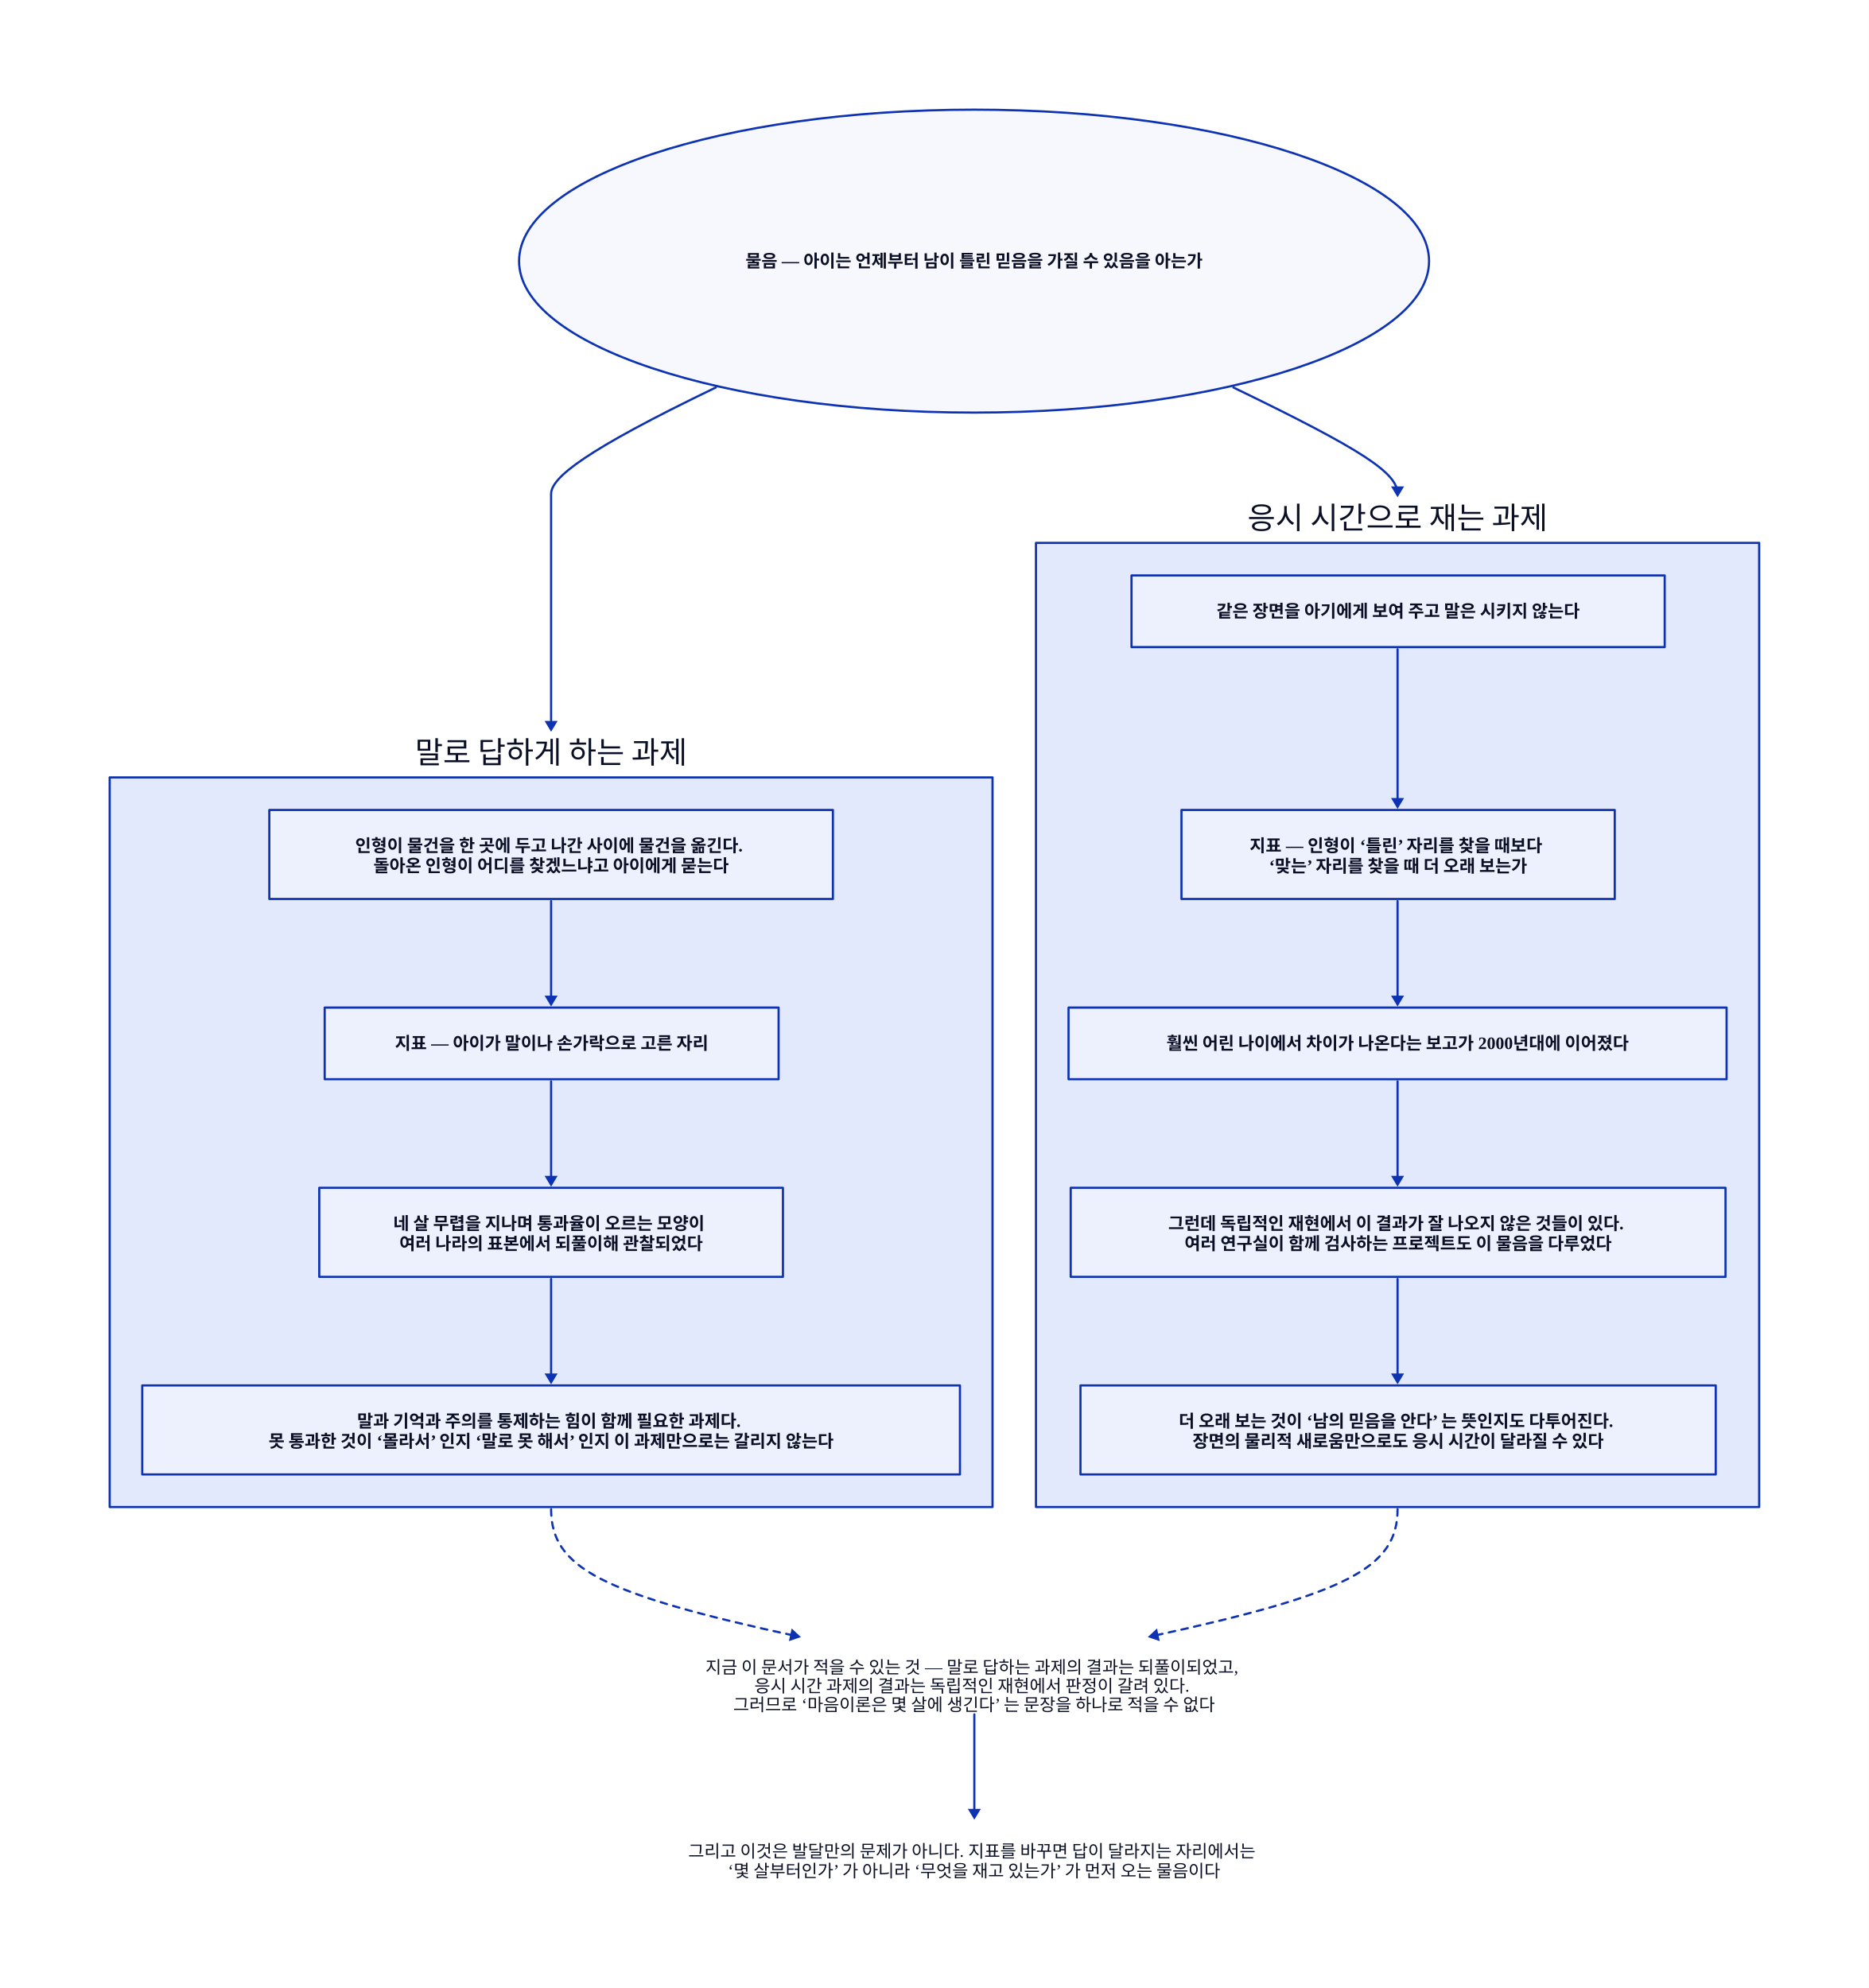
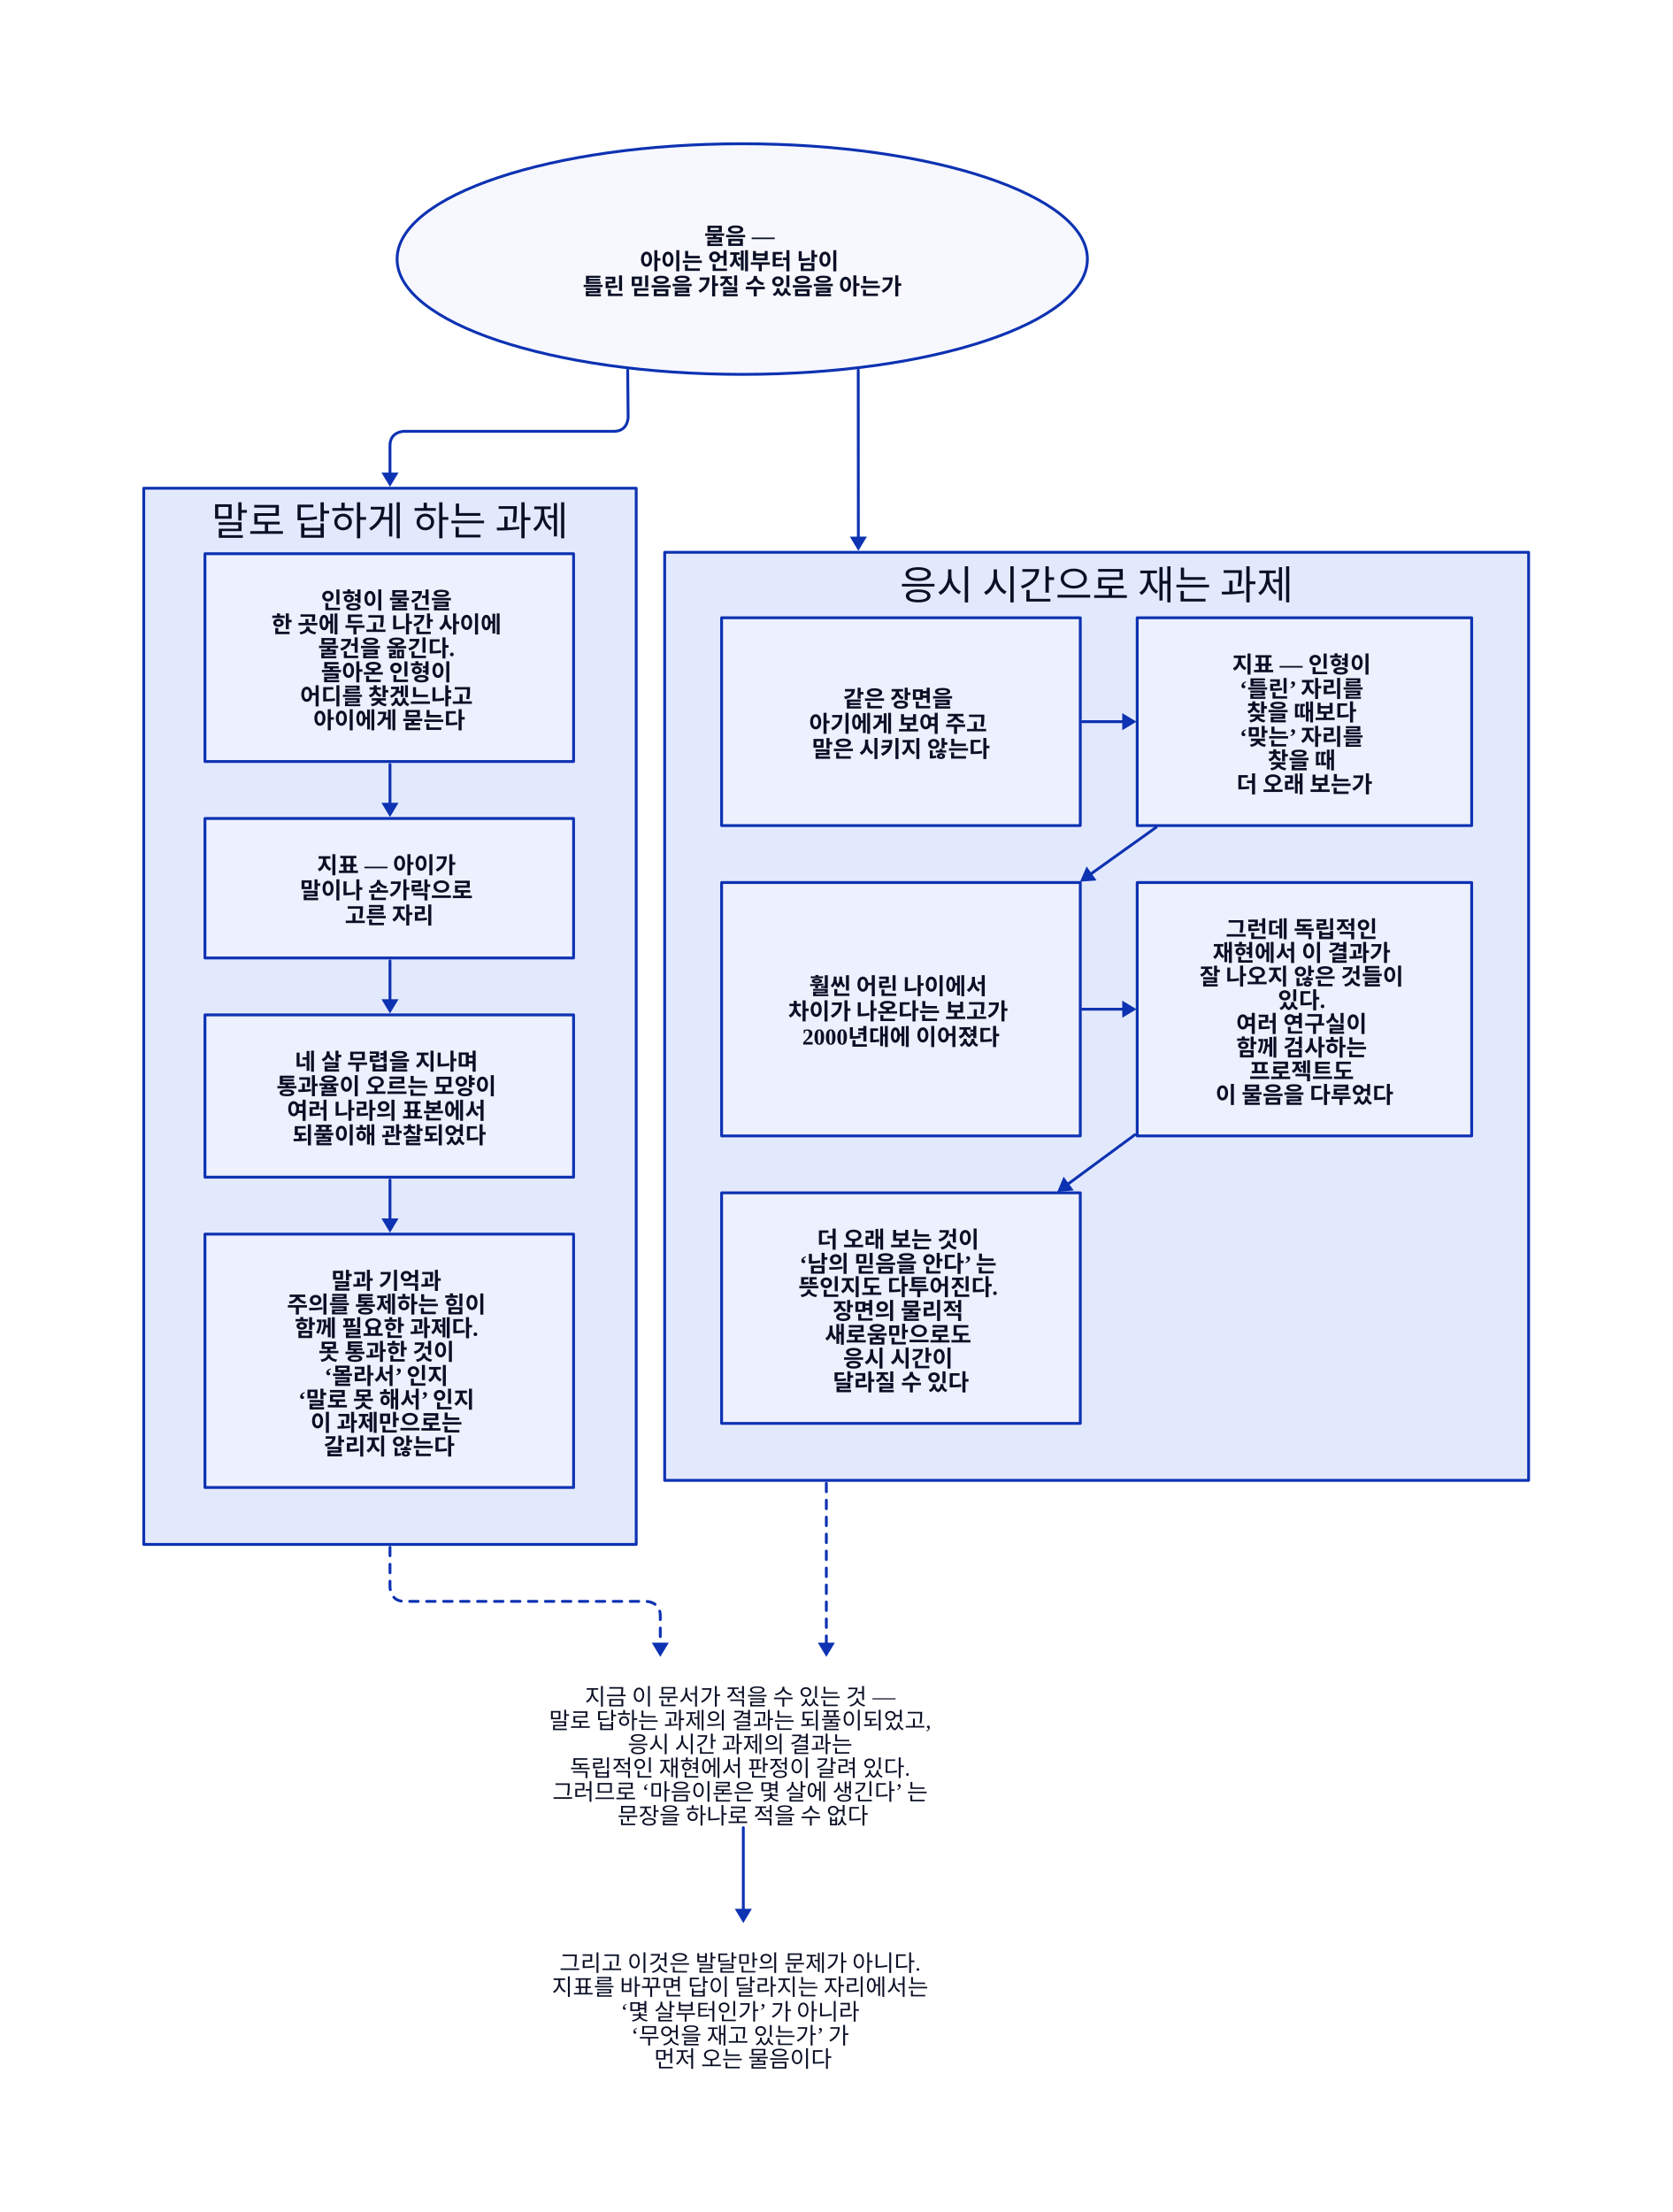
- <svg xmlns="http://www.w3.org/2000/svg" width="1721" height="1831" class="d2-2549816689 d2-svg" viewBox="-91 -101 1721 1831">
-   <rect width="1721" height="1831" x="-91" y="-101" rx="0" style="fill:#fff" />
-   <style>.d2-2549816689 .text-bold{font-weight:700}.connection,.shape{stroke-linejoin:round}.shape{shape-rendering:geometricPrecision}.connection{stroke-linecap:round}.d2-2549816689 .fill-N1{fill:#0a0f25}.d2-2549816689 .fill-B4{fill:#e3e9fd}.d2-2549816689 .fill-B5{fill:#edf0fd}.d2-2549816689 .stroke-B1,.d2-2549816689 .stroke-B2{stroke:#0d32b2}.s0{text-anchor:middle;font-size:16px}.s1{stroke-width:2}.s2{text-anchor:middle;font-size:28px}.s3{fill:#0d32b2}.s4{stroke-width:2;stroke-dasharray:6,5.919}</style>
+ <svg xmlns="http://www.w3.org/2000/svg" width="1175" height="1554" class="d2-4147752444 d2-svg" viewBox="-89 -89 1175 1554">
+   <rect width="1175" height="1554" x="-89" y="-89" rx="0" style="fill:#fff" />
+   <style>.d2-4147752444 .text-bold{font-weight:700}.connection,.shape{stroke-linejoin:round}.shape{shape-rendering:geometricPrecision}.connection{stroke-linecap:round}.d2-4147752444 .fill-N1{fill:#0a0f25}.d2-4147752444 .fill-B4{fill:#e3e9fd}.d2-4147752444 .fill-B5{fill:#edf0fd}.d2-4147752444 .stroke-B1,.d2-4147752444 .stroke-B2{stroke:#0d32b2}.s0{text-anchor:middle;font-size:16px}.s1{stroke-width:2}.s2{text-anchor:middle;font-size:28px}.s3{fill:#0d32b2}.s4{stroke-width:2;stroke-dasharray:6,5.919}</style>
  <g>
    <g class="shape">
-       <ellipse cx="806" cy="139.5" class="shape stroke-B1" rx="419" ry="139.5" style="fill:#f7f8fe;stroke-width:2" />
+       <ellipse cx="432.5" cy="93" class="shape stroke-B1" rx="242.5" ry="81" style="fill:#f7f8fe;stroke-width:2" />
    </g>
-     <text x="806" y="145" class="text-bold fill-N1 s0">물음 — 아이는 언제부터 남이 틀린 믿음을 가질 수 있음을 아는가</text>
-   </g>
-   <g>
-     <g class="shape">
-       <path d="M10 615h813v672H10z" class="stroke-B1 fill-B4 s1" />
-     </g>
-     <text x="416.5" y="602" class="fill-N1 s2">말로 답하게 하는 과제</text>
-   </g>
-   <g>
-     <g class="shape">
-       <path d="M863 399h666v888H863z" class="stroke-B1 fill-B4 s1" />
-     </g>
-     <text x="1196" y="386" class="fill-N1 s2">응시 시간으로 재는 과제</text>
-   </g>
-   <text x="806" y="1423" class="fill-N1 s0">
-     <tspan x="806" dy="0"> </tspan>
-     <tspan x="806" dy="17.25">지금 이 문서가 적을 수 있는 것 — 말로 답하는 과제의 결과는 되풀이되었고,</tspan>
-     <tspan x="806" dy="17.25">응시 시간 과제의 결과는 독립적인 재현에서 판정이 갈려 있다.</tspan>
-     <tspan x="806" dy="17.25">그러므로 ‘마음이론은 몇 살에 생긴다’ 는 문장을 하나로 적을 수 없다</tspan>
-   </text>
-   <text x="806" y="1592" class="fill-N1 s0">
-     <tspan x="806" dy="0"> </tspan>
-     <tspan x="806" dy="17.667">그리고 이것은 발달만의 문제가 아니다. 지표를 바꾸면 답이 달라지는 자리에서는</tspan>
-     <tspan x="806" dy="17.667">‘몇 살부터인가’ 가 아니라 ‘무엇을 재고 있는가’ 가 먼저 오는 물음이다</tspan>
-   </text>
-   <g>
-     <g class="shape">
-       <path d="M157 645h519v82H157z" class="stroke-B1 fill-B5 s1" />
-     </g>
-     <text x="416.5" y="683.5" class="text-bold fill-N1 s0">
-       <tspan x="416.5" dy="0">인형이 물건을 한 곳에 두고 나간 사이에 물건을 옮긴다.</tspan>
-       <tspan x="416.5" dy="18.5">돌아온 인형이 어디를 찾겠느냐고 아이에게 묻는다</tspan>
+     <text x="432.5" y="82.5" class="text-bold fill-N1 s0">
+       <tspan x="432.5" dy="0">물음 —</tspan>
+       <tspan x="432.5" dy="17.667">아이는 언제부터 남이</tspan>
+       <tspan x="432.5" dy="17.667">틀린 믿음을 가질 수 있음을 아는가</tspan>
    </text>
  </g>
  <g>
    <g class="shape">
-       <path d="M208 827h418v66H208z" class="stroke-B1 fill-B5 s1" />
+       <path d="M12 254h346v742H12z" class="stroke-B1 fill-B4 s1" />
    </g>
-     <text x="417" y="865.5" class="text-bold fill-N1 s0">지표 — 아이가 말이나 손가락으로 고른 자리</text>
+     <text x="185" y="287" class="fill-N1 s2">말로 답하게 하는 과제</text>
  </g>
  <g>
    <g class="shape">
-       <path d="M203 993h427v82H203z" class="stroke-B1 fill-B5 s1" />
+       <path d="M378 299h607v652H378z" class="stroke-B1 fill-B4 s1" />
    </g>
-     <text x="416.5" y="1031.5" class="text-bold fill-N1 s0">
-       <tspan x="416.5" dy="0">네 살 무렵을 지나며 통과율이 오르는 모양이</tspan>
-       <tspan x="416.5" dy="18.5">여러 나라의 표본에서 되풀이해 관찰되었다</tspan>
+     <text x="681.5" y="332" class="fill-N1 s2">응시 시간으로 재는 과제</text>
+   </g>
+   <text x="433" y="1092" class="fill-N1 s0">
+     <tspan x="433" dy="0"> </tspan>
+     <tspan x="433" dy="16.714">지금 이 문서가 적을 수 있는 것 —</tspan>
+     <tspan x="433" dy="16.714">말로 답하는 과제의 결과는 되풀이되었고,</tspan>
+     <tspan x="433" dy="16.714">응시 시간 과제의 결과는</tspan>
+     <tspan x="433" dy="16.714">독립적인 재현에서 판정이 갈려 있다.</tspan>
+     <tspan x="433" dy="16.714">그러므로 ‘마음이론은 몇 살에 생긴다’ 는</tspan>
+     <tspan x="433" dy="16.714">문장을 하나로 적을 수 없다</tspan>
+   </text>
+   <text x="433" y="1279" class="fill-N1 s0">
+     <tspan x="433" dy="0"> </tspan>
+     <tspan x="433" dy="16.833">그리고 이것은 발달만의 문제가 아니다.</tspan>
+     <tspan x="433" dy="16.833">지표를 바꾸면 답이 달라지는 자리에서는</tspan>
+     <tspan x="433" dy="16.833">‘몇 살부터인가’ 가 아니라</tspan>
+     <tspan x="433" dy="16.833">‘무엇을 재고 있는가’ 가</tspan>
+     <tspan x="433" dy="16.833">먼저 오는 물음이다</tspan>
+   </text>
+   <g>
+     <g class="shape">
+       <path d="M55 300h259v146H55z" class="stroke-B1 fill-B5 s1" />
+     </g>
+     <text x="184.5" y="338.5" class="text-bold fill-N1 s0">
+       <tspan x="184.5" dy="0">인형이 물건을</tspan>
+       <tspan x="184.5" dy="16.833">한 곳에 두고 나간 사이에</tspan>
+       <tspan x="184.5" dy="16.833">물건을 옮긴다.</tspan>
+       <tspan x="184.5" dy="16.833">돌아온 인형이</tspan>
+       <tspan x="184.5" dy="16.833">어디를 찾겠느냐고</tspan>
+       <tspan x="184.5" dy="16.833">아이에게 묻는다</tspan>
    </text>
  </g>
  <g>
    <g class="shape">
-       <path d="M40 1175h753v82H40z" class="stroke-B1 fill-B5 s1" />
+       <path d="M55 486h259v98H55z" class="stroke-B1 fill-B5 s1" />
    </g>
-     <text x="416.5" y="1213.5" class="text-bold fill-N1 s0">
-       <tspan x="416.5" dy="0">말과 기억과 주의를 통제하는 힘이 함께 필요한 과제다.</tspan>
-       <tspan x="416.5" dy="18.5">못 통과한 것이 ‘몰라서’ 인지 ‘말로 못 해서’ 인지 이 과제만으로는 갈리지 않는다</tspan>
+     <text x="184.5" y="524.5" class="text-bold fill-N1 s0">
+       <tspan x="184.5" dy="0">지표 — 아이가</tspan>
+       <tspan x="184.5" dy="17.667">말이나 손가락으로</tspan>
+       <tspan x="184.5" dy="17.667">고른 자리</tspan>
    </text>
  </g>
  <g>
    <g class="shape">
-       <path d="M951 429h491v66H951z" class="stroke-B1 fill-B5 s1" />
+       <path d="M55 624h259v114H55z" class="stroke-B1 fill-B5 s1" />
    </g>
-     <text x="1196.5" y="467.5" class="text-bold fill-N1 s0">같은 장면을 아기에게 보여 주고 말은 시키지 않는다</text>
-   </g>
-   <g>
-     <g class="shape">
-       <path d="M997 645h399v82H997z" class="stroke-B1 fill-B5 s1" />
-     </g>
-     <text x="1196.5" y="683.5" class="text-bold fill-N1 s0">
-       <tspan x="1196.5" dy="0">지표 — 인형이 ‘틀린’ 자리를 찾을 때보다</tspan>
-       <tspan x="1196.5" dy="18.5">‘맞는’ 자리를 찾을 때 더 오래 보는가</tspan>
+     <text x="184.5" y="662.5" class="text-bold fill-N1 s0">
+       <tspan x="184.5" dy="0">네 살 무렵을 지나며</tspan>
+       <tspan x="184.5" dy="17.25">통과율이 오르는 모양이</tspan>
+       <tspan x="184.5" dy="17.25">여러 나라의 표본에서</tspan>
+       <tspan x="184.5" dy="17.25">되풀이해 관찰되었다</tspan>
    </text>
  </g>
  <g>
    <g class="shape">
-       <path d="M893 827h606v66H893z" class="stroke-B1 fill-B5 s1" />
+       <path d="M55 778h259v178H55z" class="stroke-B1 fill-B5 s1" />
    </g>
-     <text x="1196" y="865.5" class="text-bold fill-N1 s0">훨씬 어린 나이에서 차이가 나온다는 보고가 2000년대에 이어졌다</text>
-   </g>
-   <g>
-     <g class="shape">
-       <path d="M895 993h603v82H895z" class="stroke-B1 fill-B5 s1" />
-     </g>
-     <text x="1196.5" y="1031.5" class="text-bold fill-N1 s0">
-       <tspan x="1196.5" dy="0">그런데 독립적인 재현에서 이 결과가 잘 나오지 않은 것들이 있다.</tspan>
-       <tspan x="1196.5" dy="18.5">여러 연구실이 함께 검사하는 프로젝트도 이 물음을 다루었다</tspan>
+     <text x="184.5" y="816.5" class="text-bold fill-N1 s0">
+       <tspan x="184.5" dy="0">말과 기억과</tspan>
+       <tspan x="184.5" dy="16.625">주의를 통제하는 힘이</tspan>
+       <tspan x="184.5" dy="16.625">함께 필요한 과제다.</tspan>
+       <tspan x="184.5" dy="16.625">못 통과한 것이</tspan>
+       <tspan x="184.5" dy="16.625">‘몰라서’ 인지</tspan>
+       <tspan x="184.5" dy="16.625">‘말로 못 해서’ 인지</tspan>
+       <tspan x="184.5" dy="16.625">이 과제만으로는</tspan>
+       <tspan x="184.5" dy="16.625">갈리지 않는다</tspan>
    </text>
  </g>
  <g>
    <g class="shape">
-       <path d="M904 1175h585v82H904z" class="stroke-B1 fill-B5 s1" />
+       <path d="M418 345h252v146H418z" class="stroke-B1 fill-B5 s1" />
    </g>
-     <text x="1196.5" y="1213.5" class="text-bold fill-N1 s0">
-       <tspan x="1196.5" dy="0">더 오래 보는 것이 ‘남의 믿음을 안다’ 는 뜻인지도 다투어진다.</tspan>
-       <tspan x="1196.5" dy="18.5">장면의 물리적 새로움만으로도 응시 시간이 달라질 수 있다</tspan>
+     <text x="544" y="407.5" class="text-bold fill-N1 s0">
+       <tspan x="544" dy="0">같은 장면을</tspan>
+       <tspan x="544" dy="17.667">아기에게 보여 주고</tspan>
+       <tspan x="544" dy="17.667">말은 시키지 않는다</tspan>
    </text>
  </g>
-   <marker id="mk-d2-2549816689-3488378134" markerHeight="12" markerUnits="userSpaceOnUse" markerWidth="10" orient="auto" refX="7" refY="6" viewBox="0 0 10 12">
+   <g>
+     <g class="shape">
+       <path d="M710 345h235v146H710z" class="stroke-B1 fill-B5 s1" />
+     </g>
+     <text x="827.5" y="383.5" class="text-bold fill-N1 s0">
+       <tspan x="827.5" dy="0">지표 — 인형이</tspan>
+       <tspan x="827.5" dy="16.833">‘틀린’ 자리를</tspan>
+       <tspan x="827.5" dy="16.833">찾을 때보다</tspan>
+       <tspan x="827.5" dy="16.833">‘맞는’ 자리를</tspan>
+       <tspan x="827.5" dy="16.833">찾을 때</tspan>
+       <tspan x="827.5" dy="16.833">더 오래 보는가</tspan>
+     </text>
+   </g>
+   <g>
+     <g class="shape">
+       <path d="M418 531h252v178H418z" class="stroke-B1 fill-B5 s1" />
+     </g>
+     <text x="544" y="609.5" class="text-bold fill-N1 s0">
+       <tspan x="544" dy="0">훨씬 어린 나이에서</tspan>
+       <tspan x="544" dy="17.667">차이가 나온다는 보고가</tspan>
+       <tspan x="544" dy="17.667">2000년대에 이어졌다</tspan>
+     </text>
+   </g>
+   <g>
+     <g class="shape">
+       <path d="M710 531h235v178H710z" class="stroke-B1 fill-B5 s1" />
+     </g>
+     <text x="827.5" y="569.5" class="text-bold fill-N1 s0">
+       <tspan x="827.5" dy="0">그런데 독립적인</tspan>
+       <tspan x="827.5" dy="16.625">재현에서 이 결과가</tspan>
+       <tspan x="827.5" dy="16.625">잘 나오지 않은 것들이</tspan>
+       <tspan x="827.5" dy="16.625">있다.</tspan>
+       <tspan x="827.5" dy="16.625">여러 연구실이</tspan>
+       <tspan x="827.5" dy="16.625">함께 검사하는</tspan>
+       <tspan x="827.5" dy="16.625">프로젝트도</tspan>
+       <tspan x="827.5" dy="16.625">이 물음을 다루었다</tspan>
+     </text>
+   </g>
+   <g>
+     <g class="shape">
+       <path d="M418 749h252v162H418z" class="stroke-B1 fill-B5 s1" />
+     </g>
+     <text x="544" y="787.5" class="text-bold fill-N1 s0">
+       <tspan x="544" dy="0">더 오래 보는 것이</tspan>
+       <tspan x="544" dy="16.714">‘남의 믿음을 안다’ 는</tspan>
+       <tspan x="544" dy="16.714">뜻인지도 다투어진다.</tspan>
+       <tspan x="544" dy="16.714">장면의 물리적</tspan>
+       <tspan x="544" dy="16.714">새로움만으로도</tspan>
+       <tspan x="544" dy="16.714">응시 시간이</tspan>
+       <tspan x="544" dy="16.714">달라질 수 있다</tspan>
+     </text>
+   </g>
+   <marker id="mk-d2-4147752444-3488378134" markerHeight="12" markerUnits="userSpaceOnUse" markerWidth="10" orient="auto" refX="7" refY="6" viewBox="0 0 10 12">
    <path stroke-width="2" d="m0 0 10 6-10 6z" class="connection s3" />
  </marker>
-   <path fill="none" marker-end="url(#mk-d2-2549816689-3488378134)" d="M416.5 729v94" class="connection stroke-B1 s1" mask="url(#d2-2549816689)" />
-   <path fill="none" marker-end="url(#mk-d2-2549816689-3488378134)" d="M416.5 895v94" class="connection stroke-B1 s1" mask="url(#d2-2549816689)" />
-   <path fill="none" marker-end="url(#mk-d2-2549816689-3488378134)" d="M416.5 1077v94" class="connection stroke-B1 s1" mask="url(#d2-2549816689)" />
-   <path fill="none" marker-end="url(#mk-d2-2549816689-3488378134)" d="M1196 497v144" class="connection stroke-B1 s1" mask="url(#d2-2549816689)" />
-   <path fill="none" marker-end="url(#mk-d2-2549816689-3488378134)" d="M1196 729v94" class="connection stroke-B1 s1" mask="url(#d2-2549816689)" />
-   <path fill="none" marker-end="url(#mk-d2-2549816689-3488378134)" d="M1196 895v94" class="connection stroke-B1 s1" mask="url(#d2-2549816689)" />
-   <path fill="none" marker-end="url(#mk-d2-2549816689-3488378134)" d="M1196 1077v94" class="connection stroke-B1 s1" mask="url(#d2-2549816689)" />
-   <path fill="none" marker-end="url(#mk-d2-2549816689-3488378134)" d="M568.198 255.869C447.2 314.2 416.5 339 416.5 354v216" class="connection stroke-B1 s1" mask="url(#d2-2549816689)" />
-   <path fill="none" marker-end="url(#mk-d2-2549816689-3488378134)" d="M1044.8 255.87C1165.4 314.2 1196 334.8 1196 354" class="connection stroke-B1 s1" mask="url(#d2-2549816689)" />
-   <marker id="mk-d2-2549816689-2177206569" markerHeight="12" markerUnits="userSpaceOnUse" markerWidth="10" orient="auto" refX="7" refY="6" viewBox="0 0 10 12">
+   <path fill="none" marker-end="url(#mk-d2-4147752444-3488378134)" d="M185 448v34" class="connection stroke-B1 s1" mask="url(#d2-4147752444)" />
+   <path fill="none" marker-end="url(#mk-d2-4147752444-3488378134)" d="M185 586v34" class="connection stroke-B1 s1" mask="url(#d2-4147752444)" />
+   <path fill="none" marker-end="url(#mk-d2-4147752444-3488378134)" d="M185 740v34" class="connection stroke-B1 s1" mask="url(#d2-4147752444)" />
+   <path fill="none" marker-end="url(#mk-d2-4147752444-3488378134)" d="M671.5 418h35" class="connection stroke-B1 s1" mask="url(#d2-4147752444)" />
+   <path fill="none" marker-end="url(#mk-d2-4147752444-3488378134)" d="m723.373 492.162-51.118 36.513" class="connection stroke-B1 s1" mask="url(#d2-4147752444)" />
+   <path fill="none" marker-end="url(#mk-d2-4147752444-3488378134)" d="M671.5 620h35" class="connection stroke-B1 s1" mask="url(#d2-4147752444)" />
+   <path fill="none" marker-end="url(#mk-d2-4147752444-3488378134)" d="m708.39 708.186-52.17 38.441" class="connection stroke-B1 s1" mask="url(#d2-4147752444)" />
+   <path fill="none" marker-end="url(#mk-d2-4147752444-3488378134)" d="m352.018 171 .306 33s.092 10-9.908 10H195s-10 0-10 10v26" class="connection stroke-B1 s1" mask="url(#d2-4147752444)" />
+   <path fill="none" marker-end="url(#mk-d2-4147752444-3488378134)" d="m514.001 171 .08 124" class="connection stroke-B1 s1" mask="url(#d2-4147752444)" />
+   <marker id="mk-d2-4147752444-2177206569" markerHeight="12" markerUnits="userSpaceOnUse" markerWidth="10" orient="auto" refX="7" refY="6" viewBox="0 0 10 12">
    <path stroke-width="2" d="m0 0 10 6-10 6z" class="connection s3" />
  </marker>
-   <path fill="none" marker-end="url(#mk-d2-2549816689-2177206569)" d="M416.5 1289c0 54 46.2 78 227.09 117.154" class="connection stroke-B2 s4" mask="url(#d2-2549816689)" />
-   <path fill="none" marker-end="url(#mk-d2-2549816689-2177206569)" d="M1196 1289c0 54-46.2 78-227.09 117.154" class="connection stroke-B2 s4" mask="url(#d2-2549816689)" />
-   <path fill="none" marker-end="url(#mk-d2-2549816689-3488378134)" d="M806.25 1478v94" class="connection stroke-B1 s1" mask="url(#d2-2549816689)" />
-   <mask id="d2-2549816689" width="1721" height="1831" x="-91" y="-101" maskUnits="userSpaceOnUse">
-     <path fill="#fff" d="M-91-101h1721v1831H-91z" />
+   <path fill="none" marker-end="url(#mk-d2-4147752444-2177206569)" d="M185 998v28s0 10 10 10h169.916s10 0 10 10v26" class="connection stroke-B2 s4" mask="url(#d2-4147752444)" />
+   <path fill="none" marker-end="url(#mk-d2-4147752444-2177206569)" d="M491.583 953v119" class="connection stroke-B2 s4" mask="url(#d2-4147752444)" />
+   <path fill="none" marker-end="url(#mk-d2-4147752444-3488378134)" d="M433.25 1195v64" class="connection stroke-B1 s1" mask="url(#d2-4147752444)" />
+   <mask id="d2-4147752444" width="1175" height="1554" x="-89" y="-89" maskUnits="userSpaceOnUse">
+     <path fill="#fff" d="M-89-89h1175v1554H-89z" />
  </mask>
</svg>
